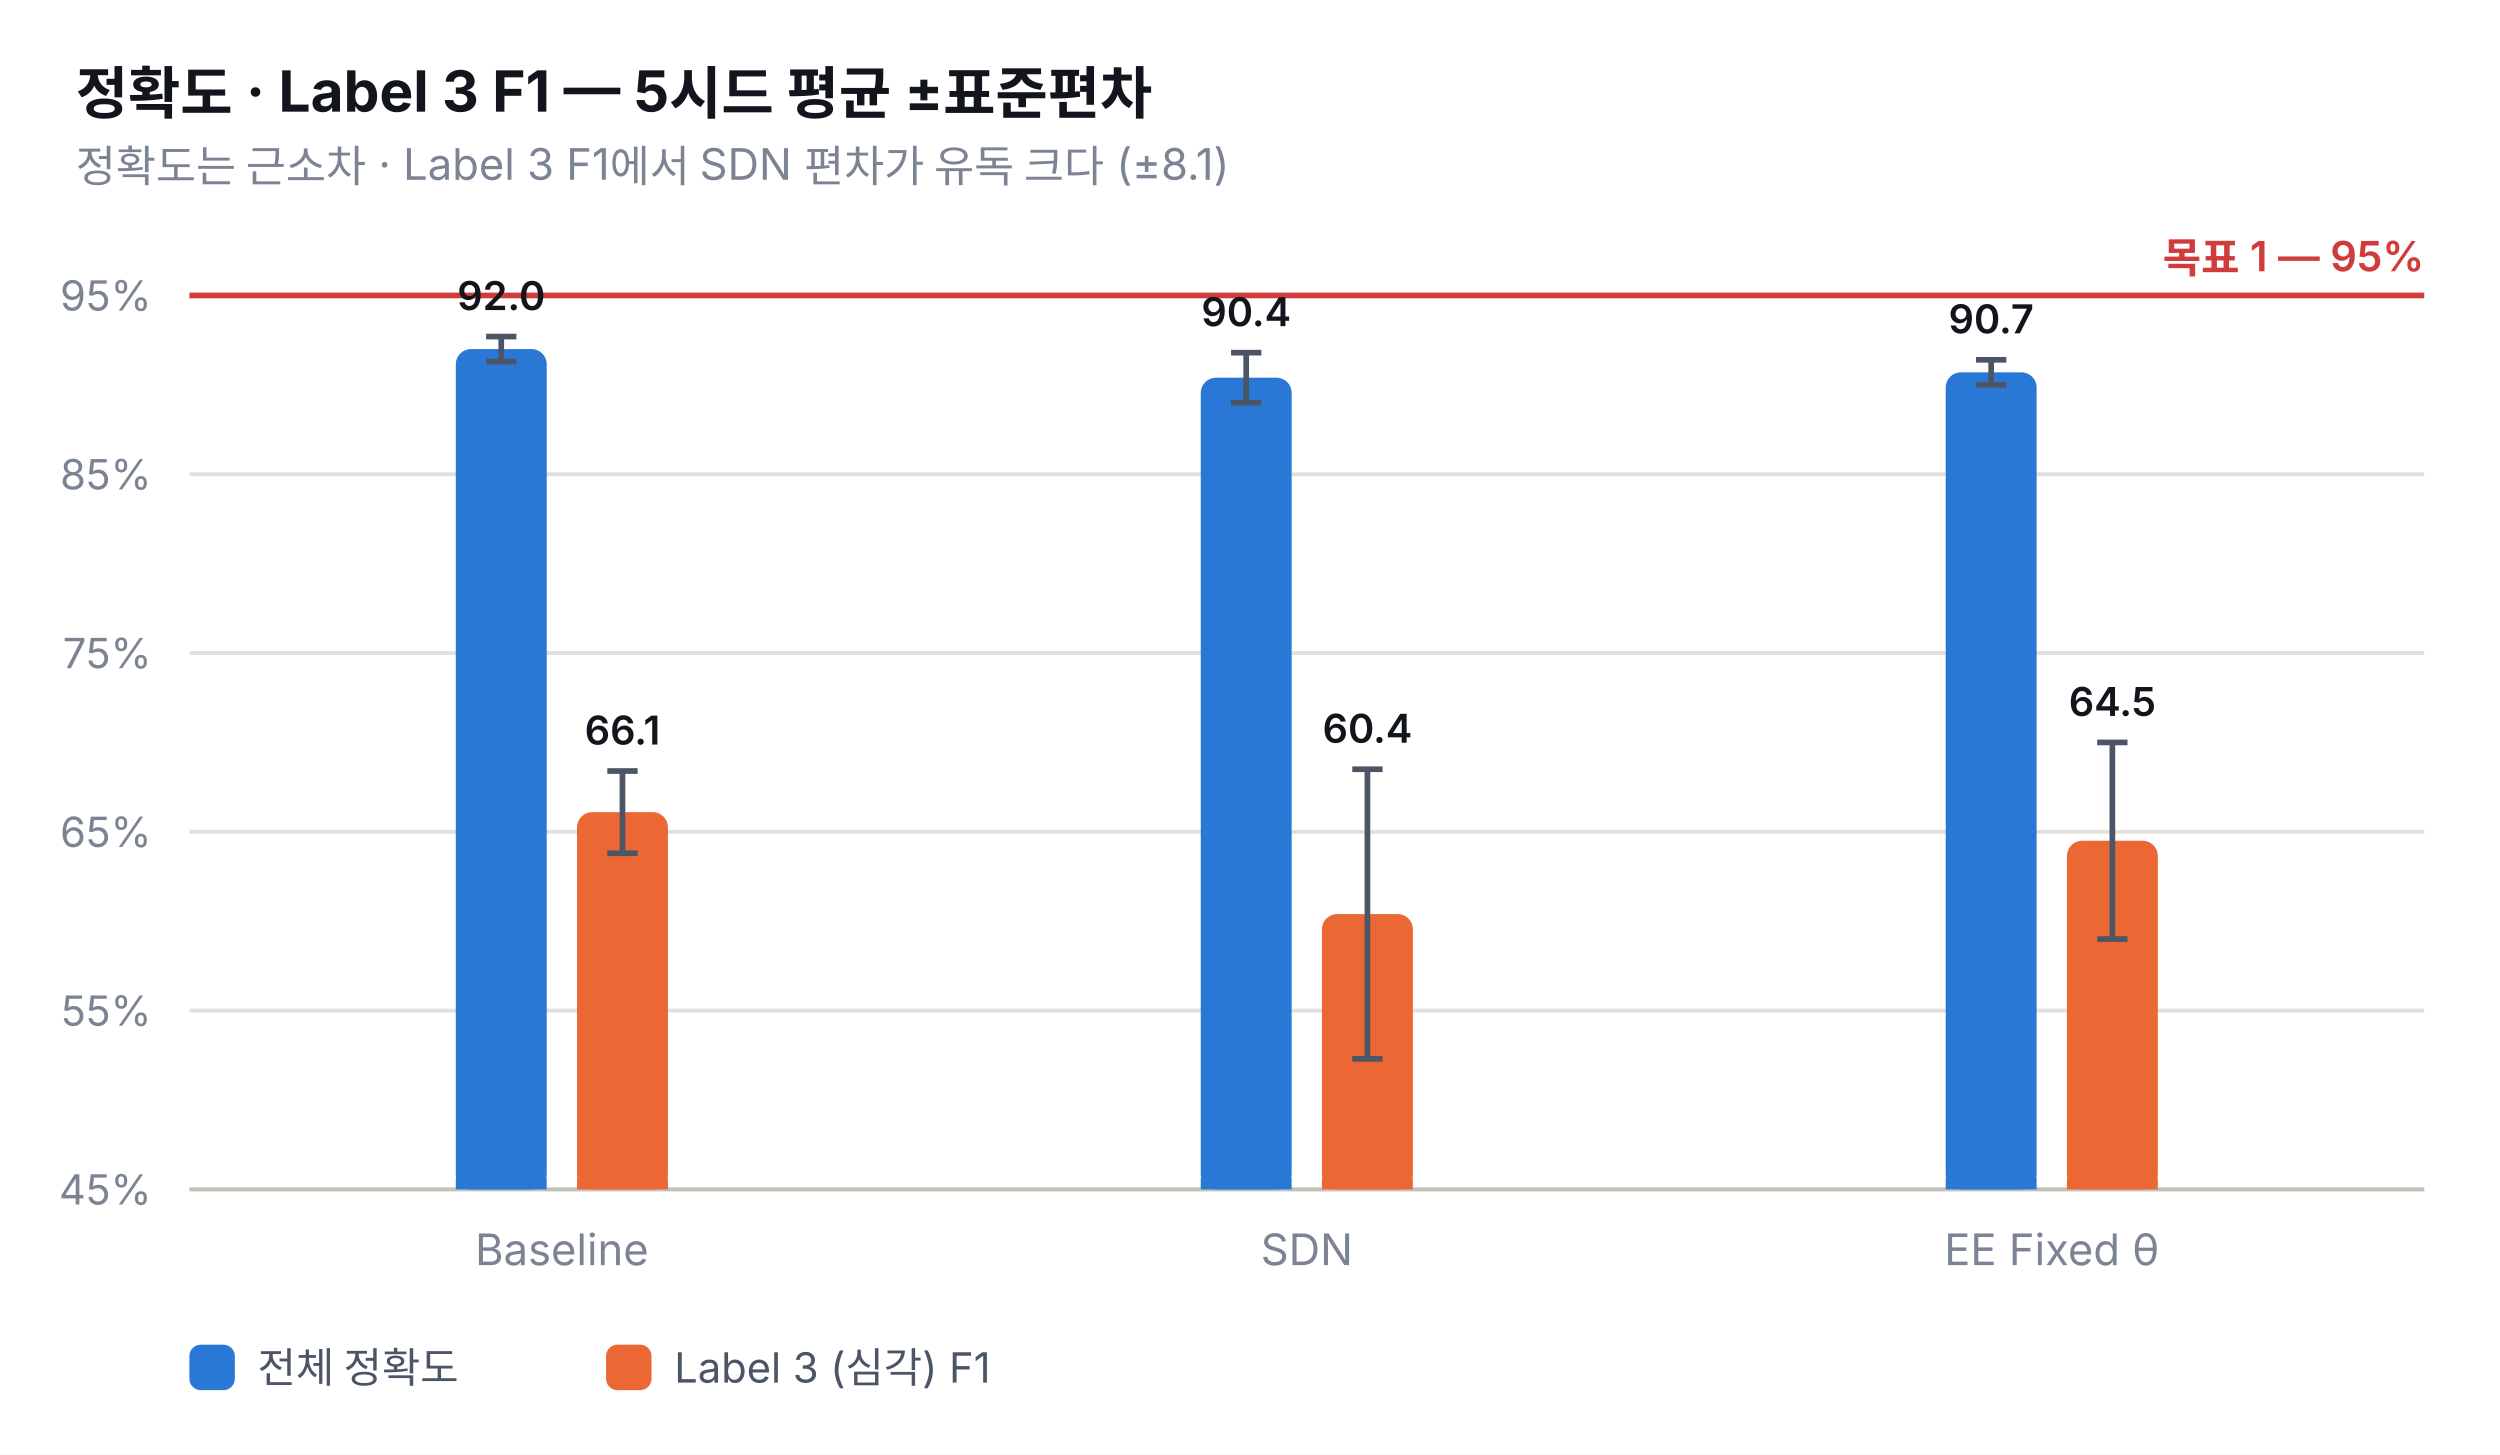
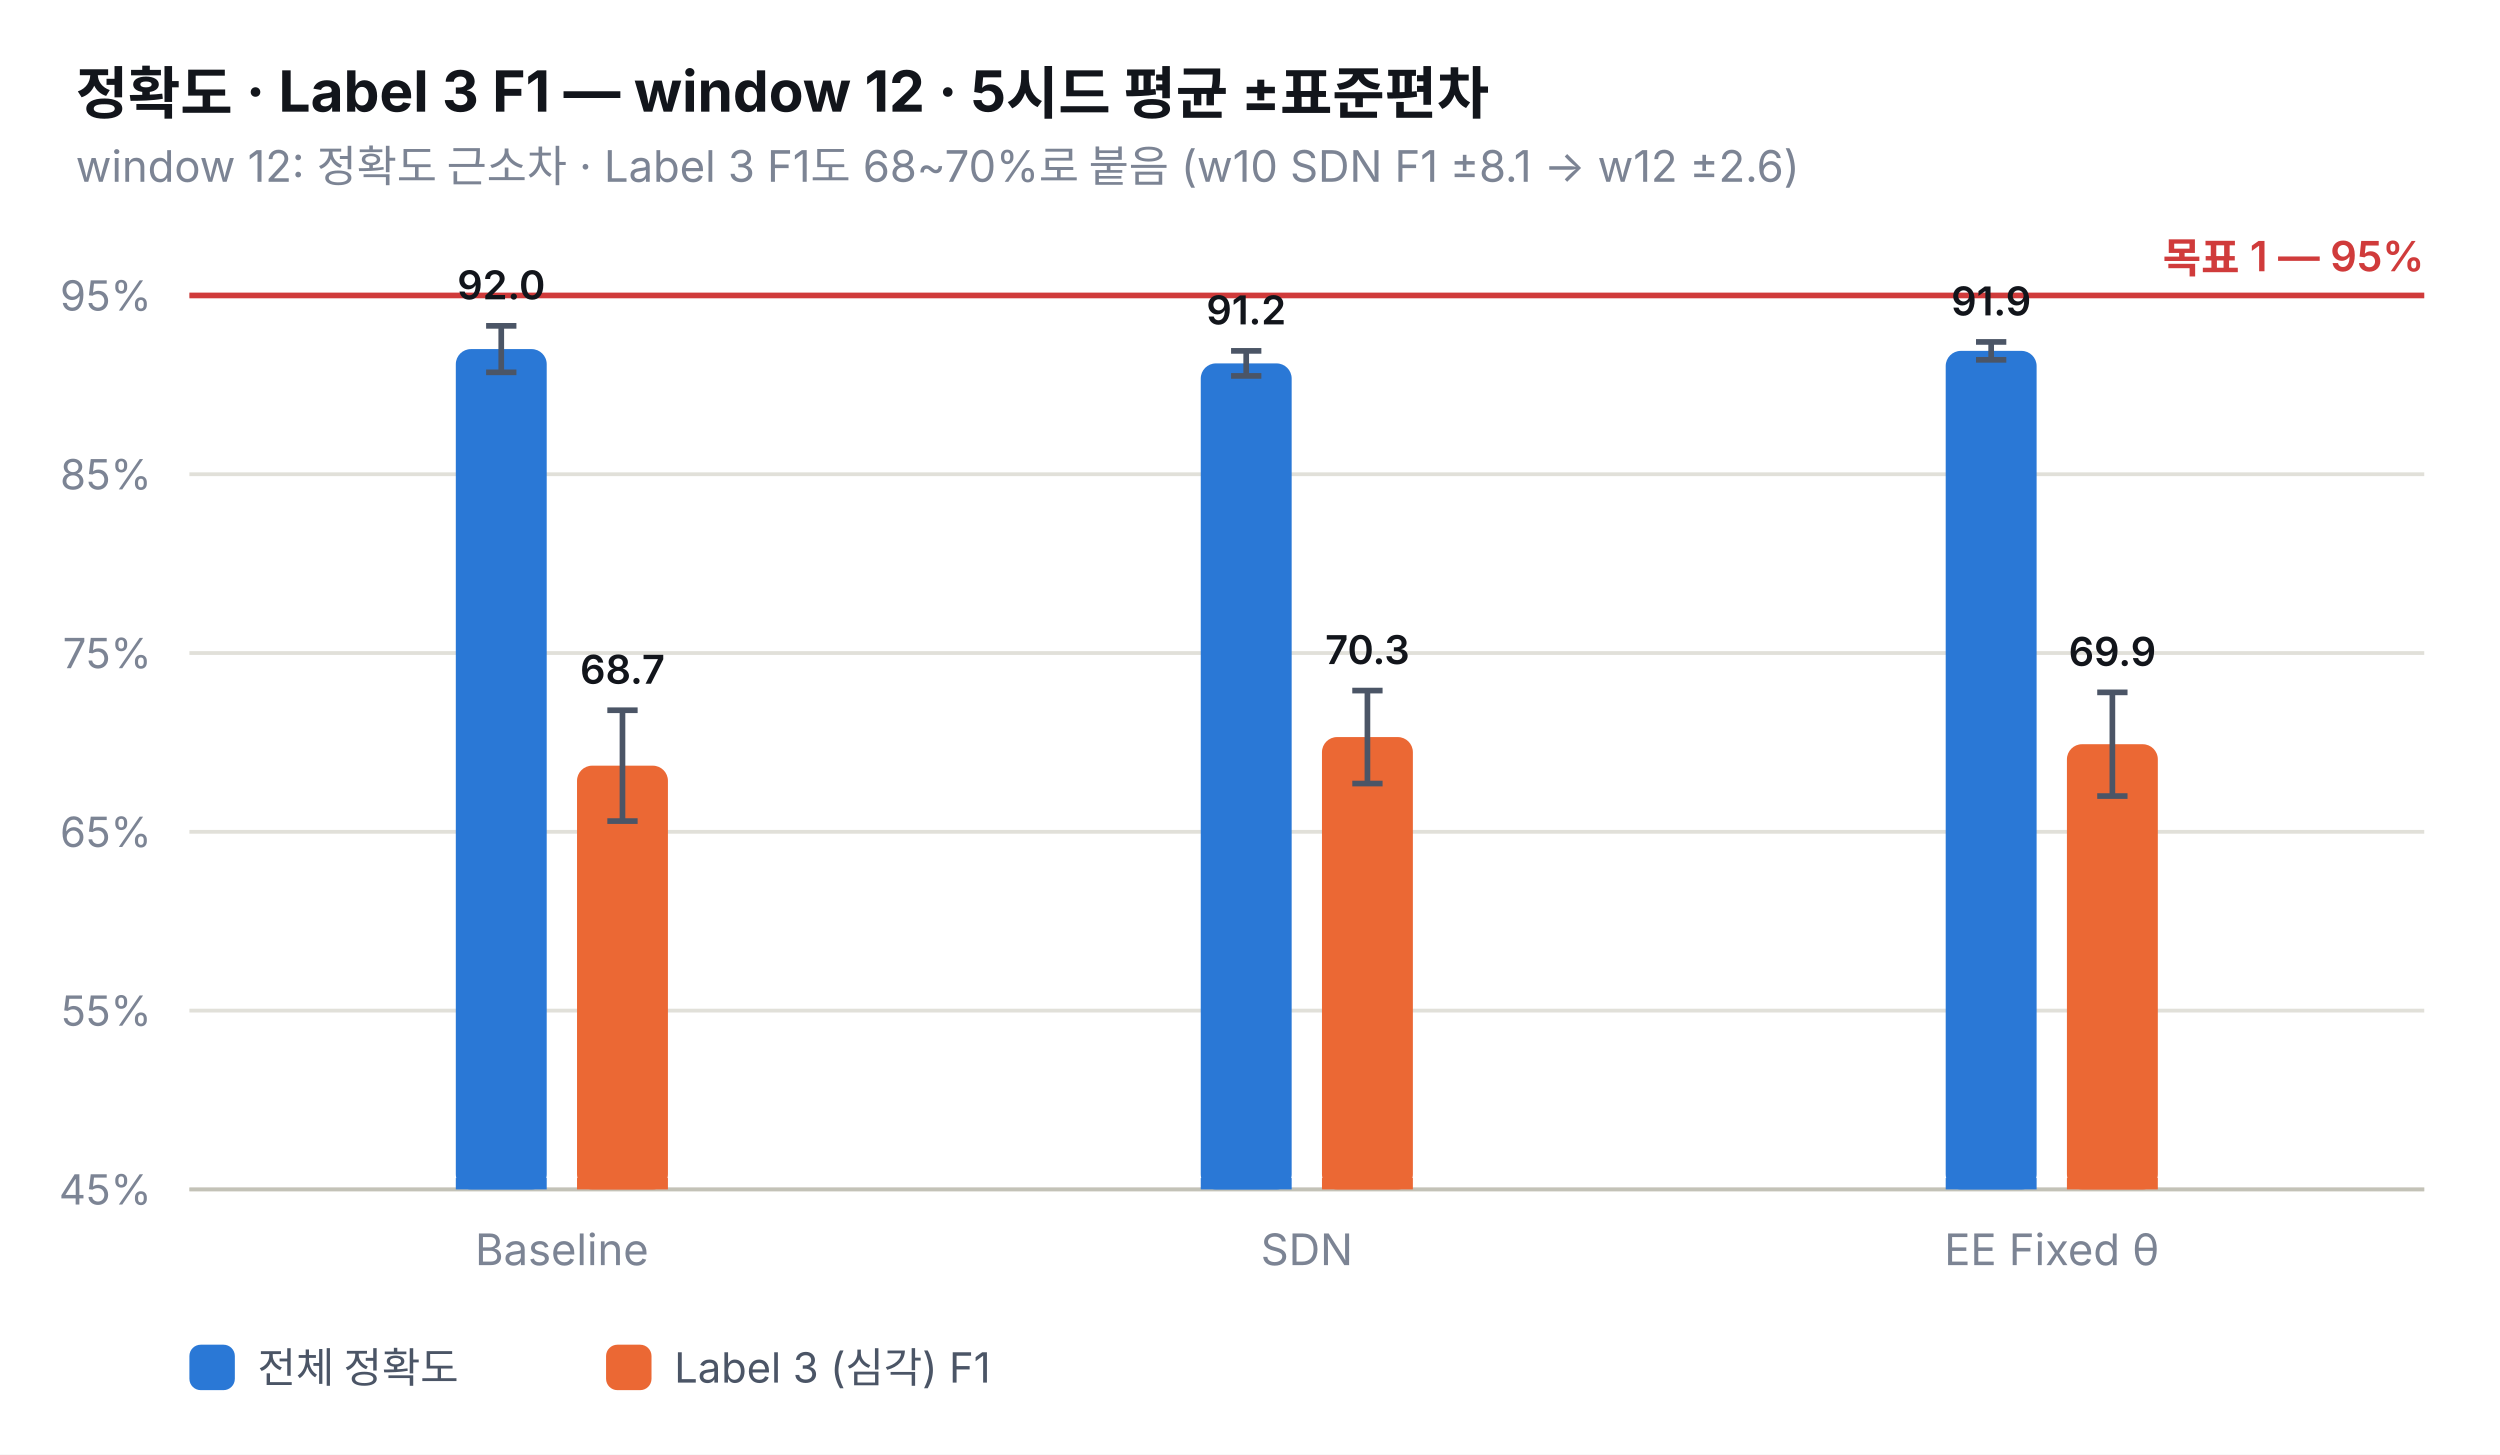
<svg xmlns="http://www.w3.org/2000/svg" width="660" height="384" viewBox="0 0 660 384" font-family="-apple-system, &quot;Segoe UI&quot;, &quot;Malgun Gothic&quot;, &quot;Noto Sans KR&quot;, system-ui, sans-serif">
  <rect x="0" y="0" width="660" height="384" fill="#ffffff" />
-   <text x="20" y="30" text-anchor="start" font-size="15" font-weight="700" fill="#12151b" font-family="-apple-system, &quot;Segoe UI&quot;, &quot;Malgun Gothic&quot;, &quot;Noto Sans KR&quot;, system-ui, sans-serif" transform="undefined">정확도 · Label 3 F1 — 5시드 평균 ±표준편차</text>
-   <text x="20" y="48" text-anchor="start" font-size="11.5" font-weight="400" fill="#7c8494" font-family="-apple-system, &quot;Segoe UI&quot;, &quot;Malgun Gothic&quot;, &quot;Noto Sans KR&quot;, system-ui, sans-serif" transform="undefined">정확도는 근소차 · Label 3 F1에서 SDN 편차가 유독 크다 (±8.1)</text>
+   <text x="20" y="30" text-anchor="start" font-size="15" font-weight="700" fill="#12151b" font-family="-apple-system, &quot;Segoe UI&quot;, &quot;Malgun Gothic&quot;, &quot;Noto Sans KR&quot;, system-ui, sans-serif" transform="undefined">정확도 · Label 3 F1 — window 12 · 5시드 평균 ±표준편차</text>
+   <text x="20" y="48" text-anchor="start" font-size="11.5" font-weight="400" fill="#7c8494" font-family="-apple-system, &quot;Segoe UI&quot;, &quot;Malgun Gothic&quot;, &quot;Noto Sans KR&quot;, system-ui, sans-serif" transform="undefined">window 12: 정확도 근소차 · Label 3 F1도 68~70%로 붙음 (w10 SDN F1 ±8.1 → w12 ±2.6)</text>
  <line x1="50" y1="314" x2="640" y2="314" stroke="#e1e0d9" stroke-width="1" />
  <text x="40" y="318" text-anchor="end" font-size="11" font-weight="400" fill="#7c8494" font-family="-apple-system, &quot;Segoe UI&quot;, &quot;Malgun Gothic&quot;, &quot;Noto Sans KR&quot;, system-ui, sans-serif" transform="undefined">45%</text>
  <line x1="50" y1="266.8" x2="640" y2="266.8" stroke="#e1e0d9" stroke-width="1" />
  <text x="40" y="270.8" text-anchor="end" font-size="11" font-weight="400" fill="#7c8494" font-family="-apple-system, &quot;Segoe UI&quot;, &quot;Malgun Gothic&quot;, &quot;Noto Sans KR&quot;, system-ui, sans-serif" transform="undefined">55%</text>
  <line x1="50" y1="219.6" x2="640" y2="219.6" stroke="#e1e0d9" stroke-width="1" />
  <text x="40" y="223.6" text-anchor="end" font-size="11" font-weight="400" fill="#7c8494" font-family="-apple-system, &quot;Segoe UI&quot;, &quot;Malgun Gothic&quot;, &quot;Noto Sans KR&quot;, system-ui, sans-serif" transform="undefined">65%</text>
  <line x1="50" y1="172.4" x2="640" y2="172.4" stroke="#e1e0d9" stroke-width="1" />
  <text x="40" y="176.4" text-anchor="end" font-size="11" font-weight="400" fill="#7c8494" font-family="-apple-system, &quot;Segoe UI&quot;, &quot;Malgun Gothic&quot;, &quot;Noto Sans KR&quot;, system-ui, sans-serif" transform="undefined">75%</text>
  <line x1="50" y1="125.2" x2="640" y2="125.2" stroke="#e1e0d9" stroke-width="1" />
  <text x="40" y="129.2" text-anchor="end" font-size="11" font-weight="400" fill="#7c8494" font-family="-apple-system, &quot;Segoe UI&quot;, &quot;Malgun Gothic&quot;, &quot;Noto Sans KR&quot;, system-ui, sans-serif" transform="undefined">85%</text>
  <line x1="50" y1="78" x2="640" y2="78" stroke="#e1e0d9" stroke-width="1" />
  <text x="40" y="82" text-anchor="end" font-size="11" font-weight="400" fill="#7c8494" font-family="-apple-system, &quot;Segoe UI&quot;, &quot;Malgun Gothic&quot;, &quot;Noto Sans KR&quot;, system-ui, sans-serif" transform="undefined">95%</text>
  <line x1="50" y1="314" x2="640" y2="314" stroke="#c3c2b7" stroke-width="1" />
  <line x1="50" y1="78" x2="640" y2="78" stroke="#d03b3b" stroke-width="1.5" />
  <text x="640" y="72" text-anchor="end" font-size="11" font-weight="600" fill="#d03b3b" font-family="-apple-system, &quot;Segoe UI&quot;, &quot;Malgun Gothic&quot;, &quot;Noto Sans KR&quot;, system-ui, sans-serif" transform="undefined">목표 1 — 95%</text>
  <rect x="120.333" y="92.16" width="24" height="221.84" rx="4" fill="#2a78d6" />
  <rect x="120.333" y="311" width="24" height="3" fill="#2a78d6" />
-   <line x1="132.333" y1="95.464" x2="132.333" y2="88.856" stroke="#4b5566" stroke-width="1.5" />
-   <line x1="128.333" y1="88.856" x2="136.333" y2="88.856" stroke="#4b5566" stroke-width="1.5" />
-   <line x1="128.333" y1="95.464" x2="136.333" y2="95.464" stroke="#4b5566" stroke-width="1.5" />
-   <text x="132.333" y="81.856" text-anchor="middle" font-size="10.5" font-weight="600" fill="#12151b" font-family="-apple-system, &quot;Segoe UI&quot;, &quot;Malgun Gothic&quot;, &quot;Noto Sans KR&quot;, system-ui, sans-serif" transform="undefined">92.0</text>
-   <rect x="152.333" y="214.408" width="24" height="99.592" rx="4" fill="#eb6834" />
+   <line x1="132.333" y1="98.296" x2="132.333" y2="86.024" stroke="#4b5566" stroke-width="1.5" />
+   <line x1="128.333" y1="86.024" x2="136.333" y2="86.024" stroke="#4b5566" stroke-width="1.5" />
+   <line x1="128.333" y1="98.296" x2="136.333" y2="98.296" stroke="#4b5566" stroke-width="1.5" />
+   <text x="132.333" y="79.024" text-anchor="middle" font-size="10.5" font-weight="600" fill="#12151b" font-family="-apple-system, &quot;Segoe UI&quot;, &quot;Malgun Gothic&quot;, &quot;Noto Sans KR&quot;, system-ui, sans-serif" transform="undefined">92.0</text>
+   <rect x="152.333" y="202.136" width="24" height="111.864" rx="4" fill="#eb6834" />
  <rect x="152.333" y="311" width="24" height="3" fill="#eb6834" />
-   <line x1="164.333" y1="225.264" x2="164.333" y2="203.552" stroke="#4b5566" stroke-width="1.5" />
-   <line x1="160.333" y1="203.552" x2="168.333" y2="203.552" stroke="#4b5566" stroke-width="1.5" />
-   <line x1="160.333" y1="225.264" x2="168.333" y2="225.264" stroke="#4b5566" stroke-width="1.5" />
-   <text x="164.333" y="196.552" text-anchor="middle" font-size="10.5" font-weight="600" fill="#12151b" font-family="-apple-system, &quot;Segoe UI&quot;, &quot;Malgun Gothic&quot;, &quot;Noto Sans KR&quot;, system-ui, sans-serif" transform="undefined">66.1</text>
+   <line x1="164.333" y1="216.768" x2="164.333" y2="187.504" stroke="#4b5566" stroke-width="1.5" />
+   <line x1="160.333" y1="187.504" x2="168.333" y2="187.504" stroke="#4b5566" stroke-width="1.5" />
+   <line x1="160.333" y1="216.768" x2="168.333" y2="216.768" stroke="#4b5566" stroke-width="1.5" />
+   <text x="164.333" y="180.504" text-anchor="middle" font-size="10.5" font-weight="600" fill="#12151b" font-family="-apple-system, &quot;Segoe UI&quot;, &quot;Malgun Gothic&quot;, &quot;Noto Sans KR&quot;, system-ui, sans-serif" transform="undefined">68.7</text>
  <text x="148.333" y="334" text-anchor="middle" font-size="11.5" font-weight="400" fill="#7c8494" font-family="-apple-system, &quot;Segoe UI&quot;, &quot;Malgun Gothic&quot;, &quot;Noto Sans KR&quot;, system-ui, sans-serif" transform="undefined">Baseline</text>
-   <rect x="317" y="99.712" width="24" height="214.288" rx="4" fill="#2a78d6" />
+   <rect x="317" y="95.936" width="24" height="218.064" rx="4" fill="#2a78d6" />
  <rect x="317" y="311" width="24" height="3" fill="#2a78d6" />
-   <line x1="329" y1="106.32" x2="329" y2="93.104" stroke="#4b5566" stroke-width="1.5" />
-   <line x1="325" y1="93.104" x2="333" y2="93.104" stroke="#4b5566" stroke-width="1.5" />
-   <line x1="325" y1="106.32" x2="333" y2="106.32" stroke="#4b5566" stroke-width="1.5" />
-   <text x="329" y="86.104" text-anchor="middle" font-size="10.5" font-weight="600" fill="#12151b" font-family="-apple-system, &quot;Segoe UI&quot;, &quot;Malgun Gothic&quot;, &quot;Noto Sans KR&quot;, system-ui, sans-serif" transform="undefined">90.4</text>
-   <rect x="349" y="241.312" width="24" height="72.688" rx="4" fill="#eb6834" />
+   <line x1="329" y1="99.24" x2="329" y2="92.632" stroke="#4b5566" stroke-width="1.5" />
+   <line x1="325" y1="92.632" x2="333" y2="92.632" stroke="#4b5566" stroke-width="1.5" />
+   <line x1="325" y1="99.24" x2="333" y2="99.24" stroke="#4b5566" stroke-width="1.5" />
+   <text x="329" y="85.632" text-anchor="middle" font-size="10.5" font-weight="600" fill="#12151b" font-family="-apple-system, &quot;Segoe UI&quot;, &quot;Malgun Gothic&quot;, &quot;Noto Sans KR&quot;, system-ui, sans-serif" transform="undefined">91.2</text>
+   <rect x="349" y="194.584" width="24" height="119.416" rx="4" fill="#eb6834" />
  <rect x="349" y="311" width="24" height="3" fill="#eb6834" />
-   <line x1="361" y1="279.544" x2="361" y2="203.08" stroke="#4b5566" stroke-width="1.5" />
-   <line x1="357" y1="203.08" x2="365" y2="203.08" stroke="#4b5566" stroke-width="1.5" />
-   <line x1="357" y1="279.544" x2="365" y2="279.544" stroke="#4b5566" stroke-width="1.5" />
-   <text x="361" y="196.08" text-anchor="middle" font-size="10.5" font-weight="600" fill="#12151b" font-family="-apple-system, &quot;Segoe UI&quot;, &quot;Malgun Gothic&quot;, &quot;Noto Sans KR&quot;, system-ui, sans-serif" transform="undefined">60.4</text>
+   <line x1="361" y1="206.856" x2="361" y2="182.312" stroke="#4b5566" stroke-width="1.5" />
+   <line x1="357" y1="182.312" x2="365" y2="182.312" stroke="#4b5566" stroke-width="1.5" />
+   <line x1="357" y1="206.856" x2="365" y2="206.856" stroke="#4b5566" stroke-width="1.5" />
+   <text x="361" y="175.312" text-anchor="middle" font-size="10.5" font-weight="600" fill="#12151b" font-family="-apple-system, &quot;Segoe UI&quot;, &quot;Malgun Gothic&quot;, &quot;Noto Sans KR&quot;, system-ui, sans-serif" transform="undefined">70.3</text>
  <text x="345" y="334" text-anchor="middle" font-size="11.5" font-weight="400" fill="#7c8494" font-family="-apple-system, &quot;Segoe UI&quot;, &quot;Malgun Gothic&quot;, &quot;Noto Sans KR&quot;, system-ui, sans-serif" transform="undefined">SDN</text>
-   <rect x="513.667" y="98.296" width="24" height="215.704" rx="4" fill="#2a78d6" />
+   <rect x="513.667" y="92.632" width="24" height="221.368" rx="4" fill="#2a78d6" />
  <rect x="513.667" y="311" width="24" height="3" fill="#2a78d6" />
-   <line x1="525.667" y1="101.6" x2="525.667" y2="94.992" stroke="#4b5566" stroke-width="1.5" />
+   <line x1="525.667" y1="94.992" x2="525.667" y2="90.272" stroke="#4b5566" stroke-width="1.5" />
+   <line x1="521.667" y1="90.272" x2="529.667" y2="90.272" stroke="#4b5566" stroke-width="1.5" />
  <line x1="521.667" y1="94.992" x2="529.667" y2="94.992" stroke="#4b5566" stroke-width="1.5" />
-   <line x1="521.667" y1="101.6" x2="529.667" y2="101.6" stroke="#4b5566" stroke-width="1.5" />
-   <text x="525.667" y="87.992" text-anchor="middle" font-size="10.5" font-weight="600" fill="#12151b" font-family="-apple-system, &quot;Segoe UI&quot;, &quot;Malgun Gothic&quot;, &quot;Noto Sans KR&quot;, system-ui, sans-serif" transform="undefined">90.7</text>
-   <rect x="545.667" y="221.96" width="24" height="92.04" rx="4" fill="#eb6834" />
+   <text x="525.667" y="83.272" text-anchor="middle" font-size="10.5" font-weight="600" fill="#12151b" font-family="-apple-system, &quot;Segoe UI&quot;, &quot;Malgun Gothic&quot;, &quot;Noto Sans KR&quot;, system-ui, sans-serif" transform="undefined">91.9</text>
+   <rect x="545.667" y="196.472" width="24" height="117.528" rx="4" fill="#eb6834" />
  <rect x="545.667" y="311" width="24" height="3" fill="#eb6834" />
-   <line x1="557.667" y1="247.92" x2="557.667" y2="196" stroke="#4b5566" stroke-width="1.5" />
-   <line x1="553.667" y1="196" x2="561.667" y2="196" stroke="#4b5566" stroke-width="1.5" />
-   <line x1="553.667" y1="247.92" x2="561.667" y2="247.92" stroke="#4b5566" stroke-width="1.5" />
-   <text x="557.667" y="189" text-anchor="middle" font-size="10.5" font-weight="600" fill="#12151b" font-family="-apple-system, &quot;Segoe UI&quot;, &quot;Malgun Gothic&quot;, &quot;Noto Sans KR&quot;, system-ui, sans-serif" transform="undefined">64.5</text>
+   <line x1="557.667" y1="210.16" x2="557.667" y2="182.784" stroke="#4b5566" stroke-width="1.5" />
+   <line x1="553.667" y1="182.784" x2="561.667" y2="182.784" stroke="#4b5566" stroke-width="1.5" />
+   <line x1="553.667" y1="210.16" x2="561.667" y2="210.16" stroke="#4b5566" stroke-width="1.5" />
+   <text x="557.667" y="175.784" text-anchor="middle" font-size="10.5" font-weight="600" fill="#12151b" font-family="-apple-system, &quot;Segoe UI&quot;, &quot;Malgun Gothic&quot;, &quot;Noto Sans KR&quot;, system-ui, sans-serif" transform="undefined">69.9</text>
  <text x="541.667" y="334" text-anchor="middle" font-size="11.5" font-weight="400" fill="#7c8494" font-family="-apple-system, &quot;Segoe UI&quot;, &quot;Malgun Gothic&quot;, &quot;Noto Sans KR&quot;, system-ui, sans-serif" transform="undefined">EE Fixed θ</text>
  <rect x="50" y="355" width="12" height="12" rx="3" fill="#2a78d6" />
  <text x="68" y="365" text-anchor="start" font-size="11" font-weight="400" fill="#4b5566" font-family="-apple-system, &quot;Segoe UI&quot;, &quot;Malgun Gothic&quot;, &quot;Noto Sans KR&quot;, system-ui, sans-serif" transform="undefined">전체 정확도</text>
  <rect x="160" y="355" width="12" height="12" rx="3" fill="#eb6834" />
  <text x="178" y="365" text-anchor="start" font-size="11" font-weight="400" fill="#4b5566" font-family="-apple-system, &quot;Segoe UI&quot;, &quot;Malgun Gothic&quot;, &quot;Noto Sans KR&quot;, system-ui, sans-serif" transform="undefined">Label 3 (심각) F1</text>
</svg>
